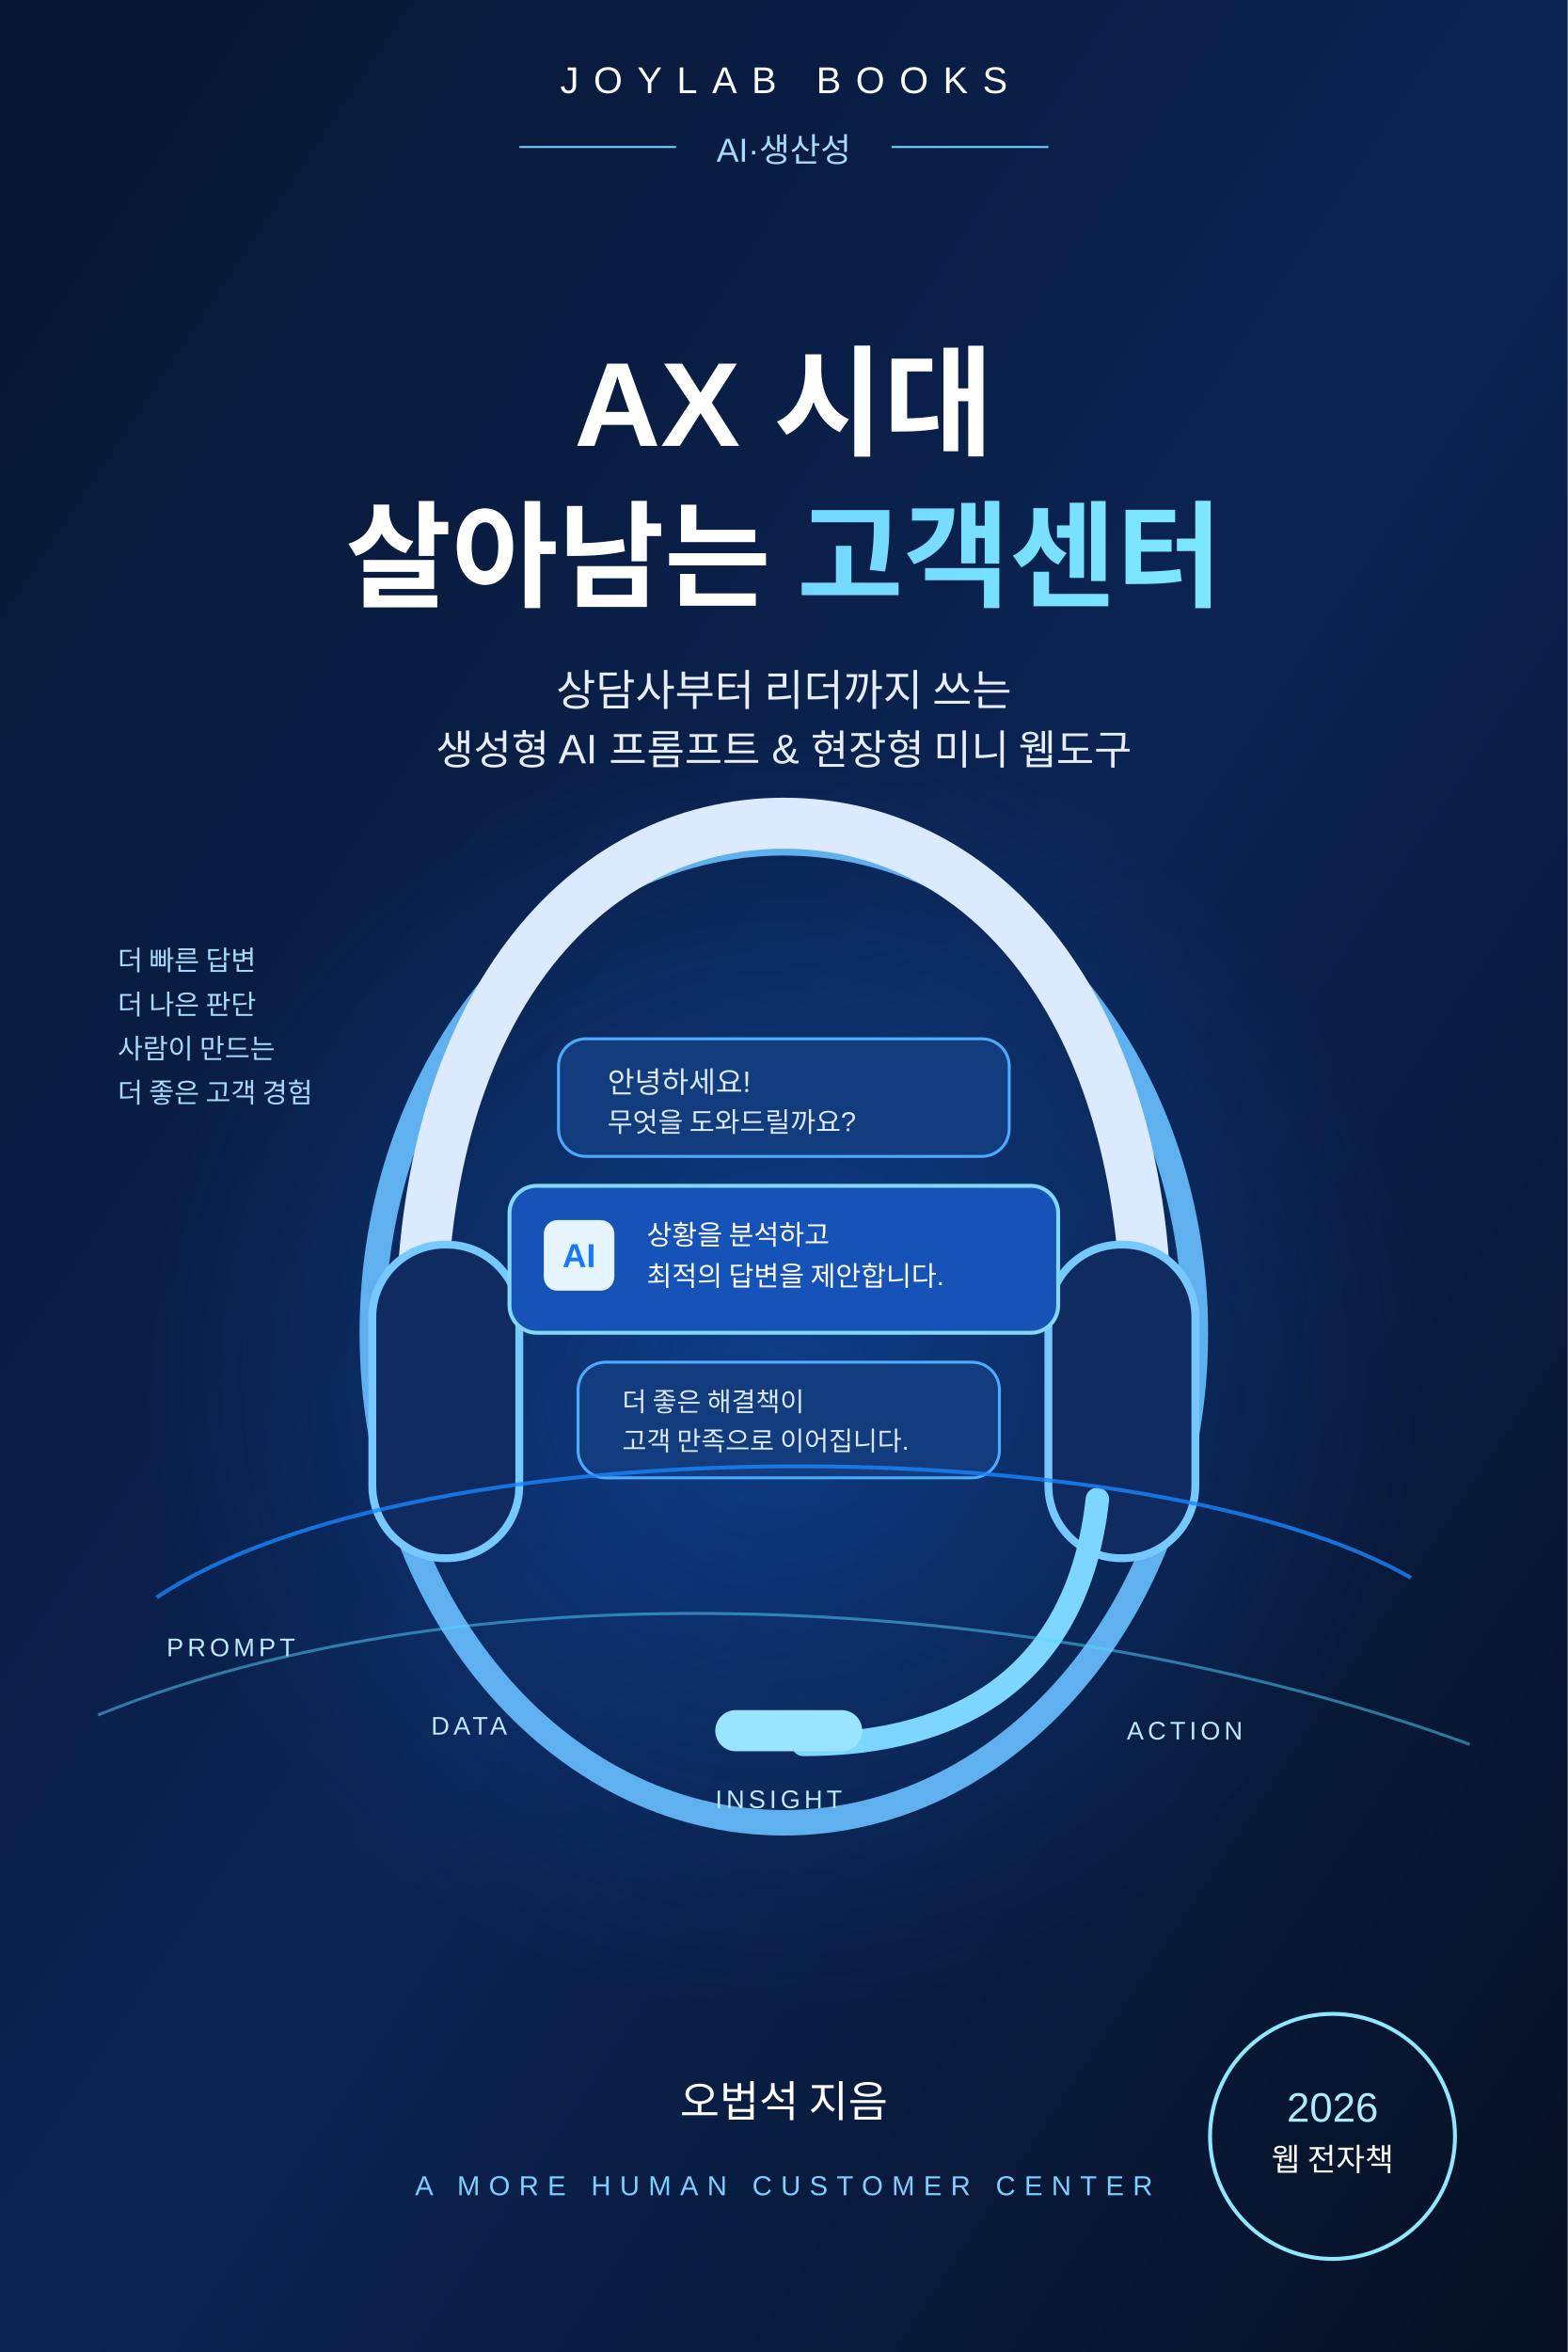
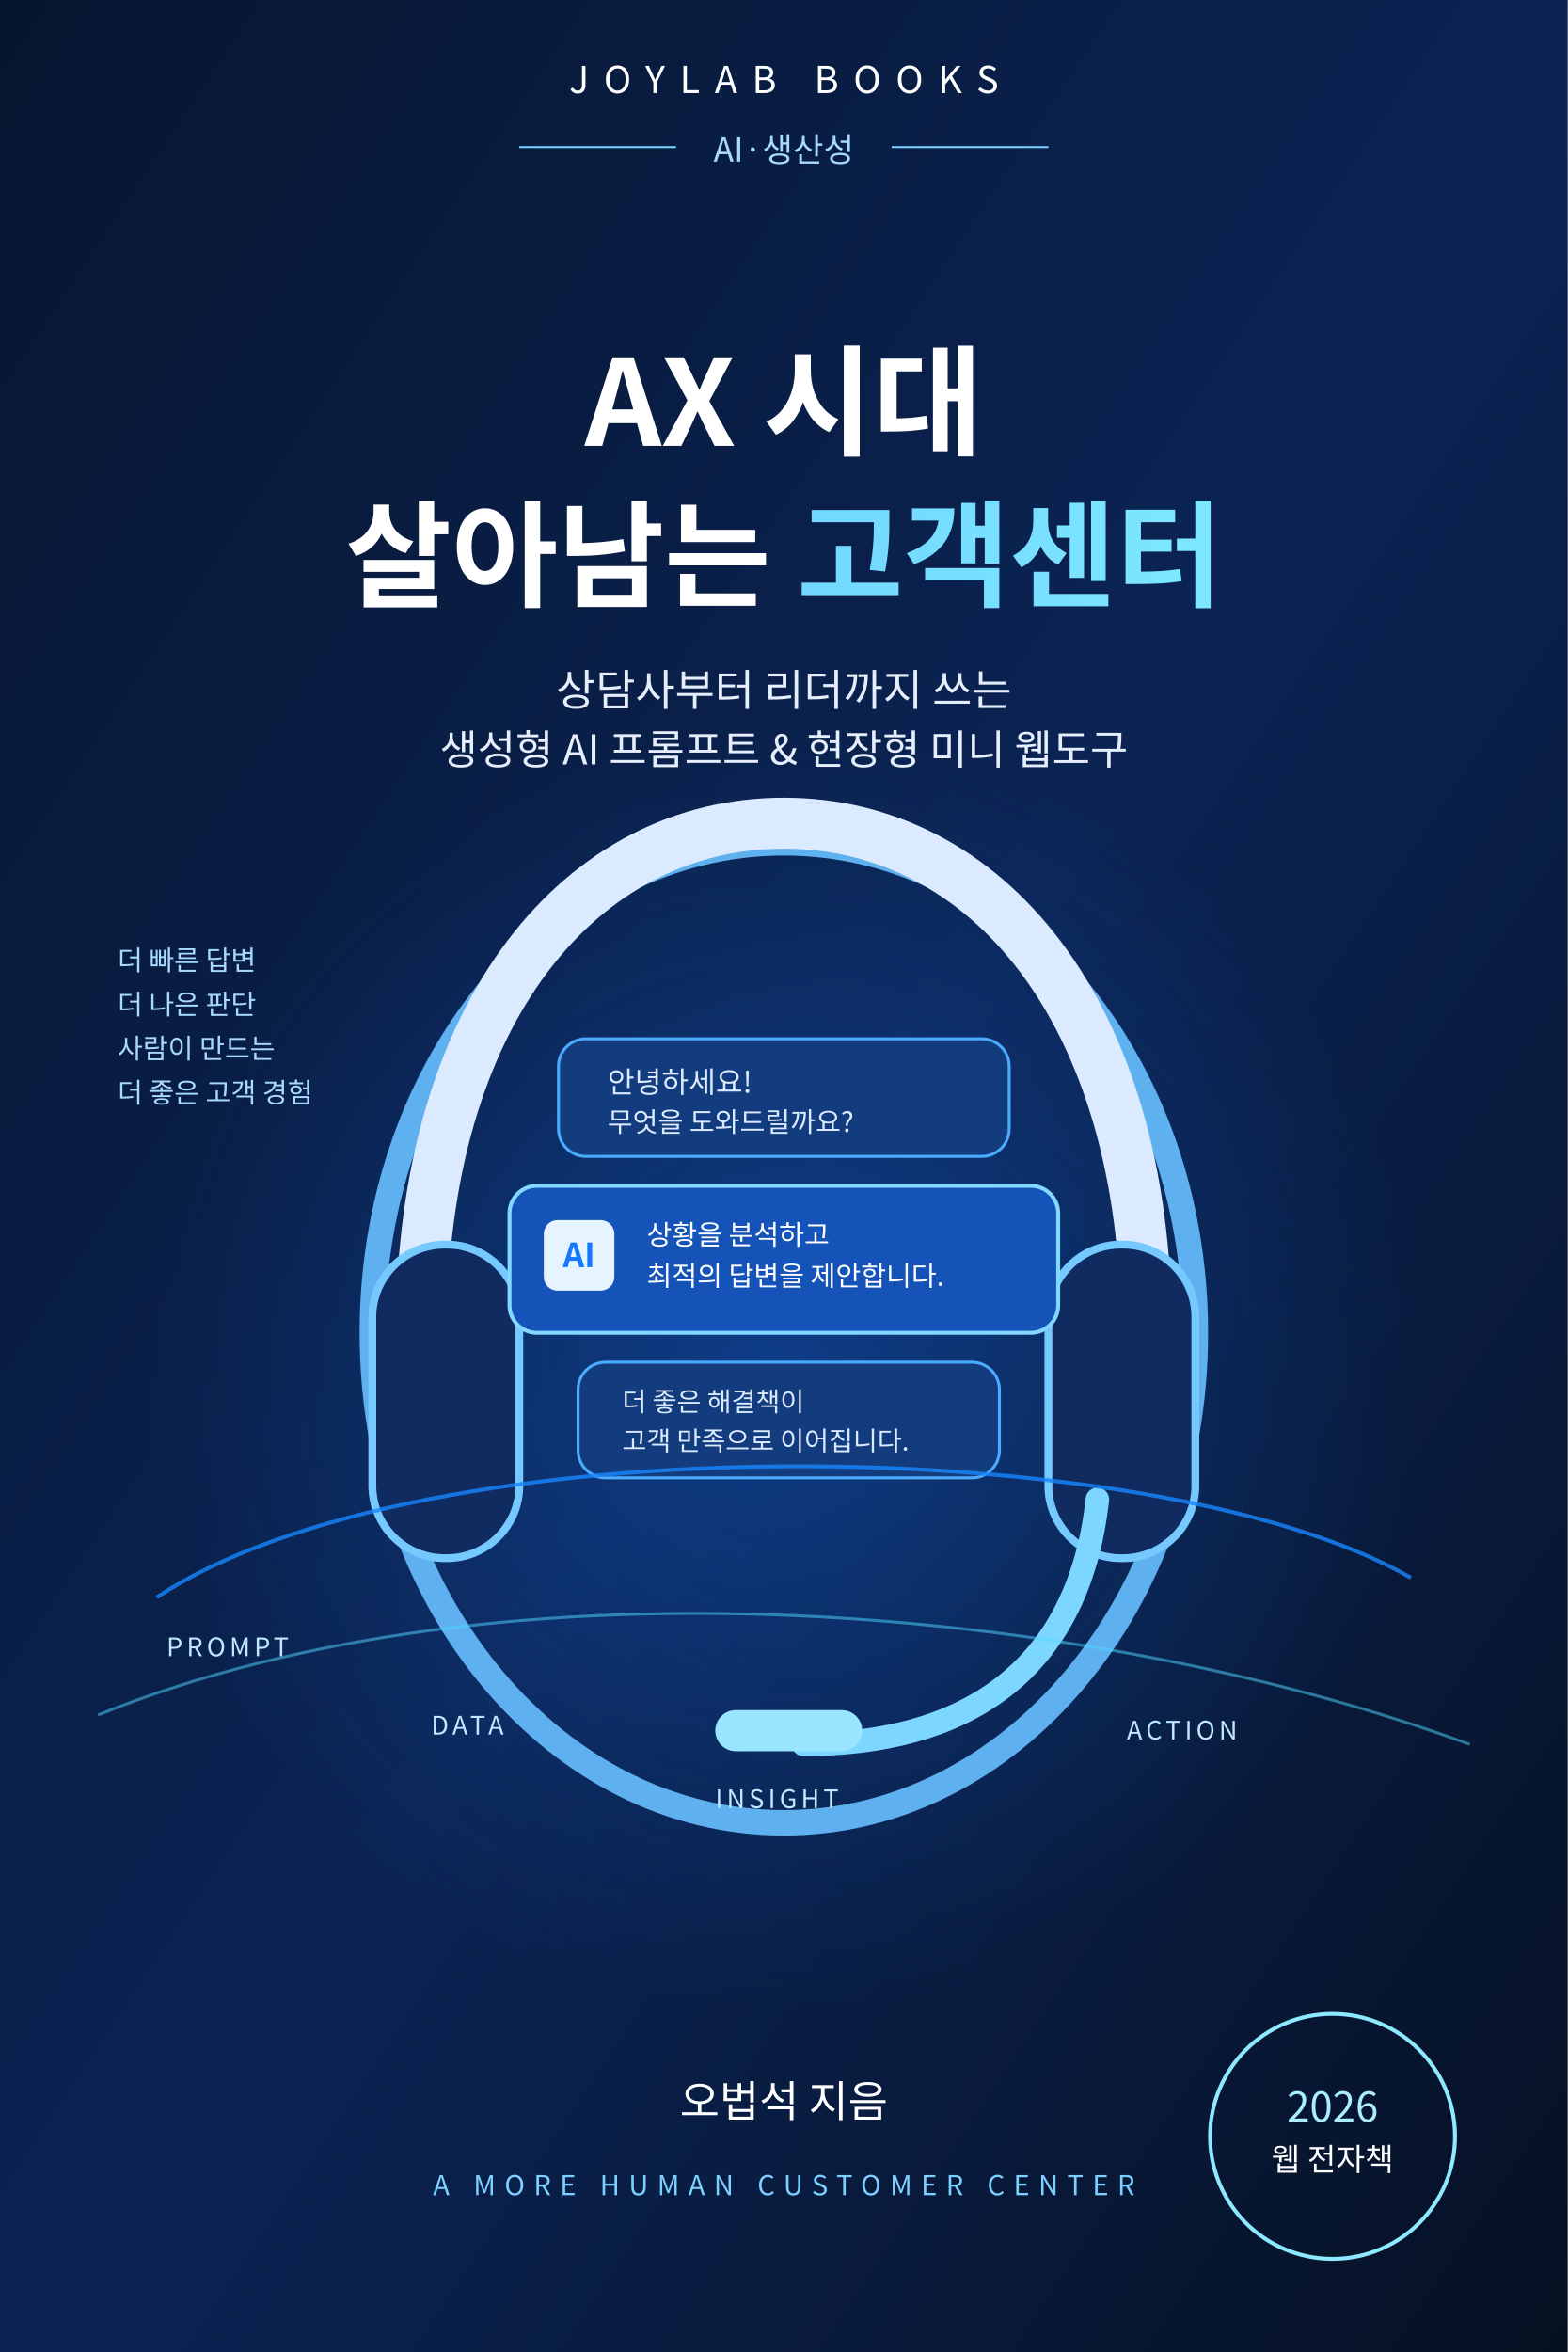
<svg xmlns="http://www.w3.org/2000/svg" width="1600" height="2400" viewBox="0 0 1600 2400">
  <defs>
    <linearGradient id="bg" x1="0" y1="0" x2="1" y2="1">
      <stop stop-color="#07152f" />
      <stop offset="0.52" stop-color="#0b2454" />
      <stop offset="1" stop-color="#061022" />
    </linearGradient>
    <linearGradient id="cyan" x1="0" y1="0" x2="1" y2="0">
      <stop stop-color="#66c7ff" />
      <stop offset="1" stop-color="#7de7ff" />
    </linearGradient>
    <radialGradient id="glow">
      <stop stop-color="#1677ff" stop-opacity=".72" />
      <stop offset="1" stop-color="#1677ff" stop-opacity="0" />
    </radialGradient>
  </defs>
  <rect width="1600" height="2400" fill="url(#bg)" />
  <circle cx="800" cy="1400" r="650" fill="url(#glow)" opacity=".42" />
-   <text x="800" y="95" text-anchor="middle" fill="#fff" font-size="38" font-family="Arial,sans-serif" letter-spacing="15">JOYLAB BOOKS</text>
+   <text x="800" y="95" text-anchor="middle" fill="#fff" font-size="38" font-family="Noto Sans CJK KR,Noto Sans KR,sans-serif" letter-spacing="15">JOYLAB BOOKS</text>
  <line x1="530" y1="150" x2="690" y2="150" stroke="#75cfff" stroke-width="2" />
  <line x1="910" y1="150" x2="1070" y2="150" stroke="#75cfff" stroke-width="2" />
-   <text x="800" y="165" text-anchor="middle" fill="#a8d9ff" font-size="34" font-family="Arial,sans-serif">AI·생산성</text>
-   <text x="800" y="455" text-anchor="middle" fill="#fff" font-weight="800" font-size="122" font-family="Arial,sans-serif">AX 시대</text>
-   <text x="800" y="610" text-anchor="middle" fill="#fff" font-weight="800" font-size="118" font-family="Arial,sans-serif">살아남는 <tspan fill="url(#cyan)">고객센터</tspan>
+   <text x="800" y="165" text-anchor="middle" fill="#a8d9ff" font-size="34" font-family="Noto Sans CJK KR,Noto Sans KR,sans-serif">AI·생산성</text>
+   <text x="800" y="455" text-anchor="middle" fill="#fff" font-weight="800" font-size="122" font-family="Noto Sans CJK KR,Noto Sans KR,sans-serif">AX 시대</text>
+   <text x="800" y="610" text-anchor="middle" fill="#fff" font-weight="800" font-size="118" font-family="Noto Sans CJK KR,Noto Sans KR,sans-serif">살아남는 <tspan fill="url(#cyan)">고객센터</tspan>
  </text>
-   <text x="800" y="720" text-anchor="middle" fill="#e7eefb" font-size="44" font-family="Arial,sans-serif">상담사부터 리더까지 쓰는</text>
-   <text x="800" y="780" text-anchor="middle" fill="#e7eefb" font-size="42" font-family="Arial,sans-serif">생성형 AI 프롬프트 &amp; 현장형 미니 웹도구</text>
+   <text x="800" y="720" text-anchor="middle" fill="#e7eefb" font-size="44" font-family="Noto Sans CJK KR,Noto Sans KR,sans-serif">상담사부터 리더까지 쓰는</text>
+   <text x="800" y="780" text-anchor="middle" fill="#e7eefb" font-size="42" font-family="Noto Sans CJK KR,Noto Sans KR,sans-serif">생성형 AI 프롬프트 &amp; 현장형 미니 웹도구</text>
  <ellipse cx="800" cy="1360" rx="420" ry="500" fill="none" stroke="#68bfff" stroke-width="26" opacity=".9" />
  <path d="M430 1360c0-330 165-520 370-520s370 190 370 520" fill="none" stroke="#dbeafe" stroke-width="52" stroke-linecap="round" />
  <rect x="380" y="1270" width="150" height="320" rx="74" fill="#102b5f" stroke="#76c9ff" stroke-width="8" />
  <rect x="1070" y="1270" width="150" height="320" rx="74" fill="#102b5f" stroke="#76c9ff" stroke-width="8" />
  <path d="M1120 1530c-20 180-140 250-300 250" fill="none" stroke="#7cd6ff" stroke-width="24" stroke-linecap="round" />
  <rect x="730" y="1745" width="150" height="42" rx="21" fill="#99e5ff" />
-   <g font-family="Arial,sans-serif">
+   <g font-family="Noto Sans CJK KR,Noto Sans KR,sans-serif">
    <rect x="570" y="1060" width="460" height="120" rx="28" fill="#123c7d" stroke="#4dabff" stroke-width="3" />
    <text x="620" y="1115" fill="#dbeafe" font-size="30">안녕하세요!</text>
    <text x="620" y="1155" fill="#dbeafe" font-size="28">무엇을 도와드릴까요?</text>
    <rect x="520" y="1210" width="560" height="150" rx="28" fill="#1553b8" stroke="#82d8ff" stroke-width="4" />
    <rect x="555" y="1245" width="72" height="72" rx="14" fill="#e5f4ff" />
    <text x="591" y="1293" text-anchor="middle" fill="#1677ff" font-size="34" font-weight="800">AI</text>
    <text x="660" y="1270" fill="#fff" font-size="28">상황을 분석하고</text>
    <text x="660" y="1312" fill="#fff" font-size="28">최적의 답변을 제안합니다.</text>
    <rect x="590" y="1390" width="430" height="118" rx="28" fill="#123c7d" stroke="#4dabff" stroke-width="3" />
    <text x="635" y="1440" fill="#dbeafe" font-size="27">더 좋은 해결책이</text>
    <text x="635" y="1480" fill="#dbeafe" font-size="27">고객 만족으로 이어집니다.</text>
  </g>
  <path d="M160 1630 C430 1450 1180 1460 1440 1610" fill="none" stroke="#1686ff" stroke-width="4" opacity=".8" />
  <path d="M100 1750 C520 1580 1120 1640 1500 1780" fill="none" stroke="#4fd7ff" stroke-width="3" opacity=".5" />
-   <g fill="#bfe9ff" font-family="Arial,sans-serif" font-size="26" letter-spacing="4">
+   <g fill="#bfe9ff" font-family="Noto Sans CJK KR,Noto Sans KR,sans-serif" font-size="26" letter-spacing="4">
    <text x="170" y="1690">PROMPT</text>
    <text x="440" y="1770">DATA</text>
    <text x="730" y="1845">INSIGHT</text>
    <text x="1150" y="1775">ACTION</text>
  </g>
-   <g font-family="Arial,sans-serif" fill="#a8d9ff" font-size="28">
+   <g font-family="Noto Sans CJK KR,Noto Sans KR,sans-serif" fill="#a8d9ff" font-size="28">
    <text x="120" y="990">더 빠른 답변</text>
    <text x="120" y="1035">더 나은 판단</text>
    <text x="120" y="1080">사람이 만드는</text>
    <text x="120" y="1125">더 좋은 고객 경험</text>
  </g>
-   <text x="800" y="2160" text-anchor="middle" fill="#fff" font-size="44" font-family="Arial,sans-serif">오법석 지음</text>
-   <text x="800" y="2240" text-anchor="middle" fill="#7dcfff" font-size="28" font-family="Arial,sans-serif" letter-spacing="9">A MORE HUMAN CUSTOMER CENTER</text>
+   <text x="800" y="2160" text-anchor="middle" fill="#fff" font-size="44" font-family="Noto Sans CJK KR,Noto Sans KR,sans-serif">오법석 지음</text>
+   <text x="800" y="2240" text-anchor="middle" fill="#7dcfff" font-size="28" font-family="Noto Sans CJK KR,Noto Sans KR,sans-serif" letter-spacing="9">A MORE HUMAN CUSTOMER CENTER</text>
  <circle cx="1360" cy="2180" r="125" fill="none" stroke="#8de9ff" stroke-width="4" />
-   <text x="1360" y="2165" text-anchor="middle" fill="#a9edff" font-size="42" font-family="Arial,sans-serif">2026</text>
-   <text x="1360" y="2215" text-anchor="middle" fill="#fff" font-size="32" font-family="Arial,sans-serif">웹 전자책</text>
+   <text x="1360" y="2165" text-anchor="middle" fill="#a9edff" font-size="42" font-family="Noto Sans CJK KR,Noto Sans KR,sans-serif">2026</text>
+   <text x="1360" y="2215" text-anchor="middle" fill="#fff" font-size="32" font-family="Noto Sans CJK KR,Noto Sans KR,sans-serif">웹 전자책</text>
</svg>
